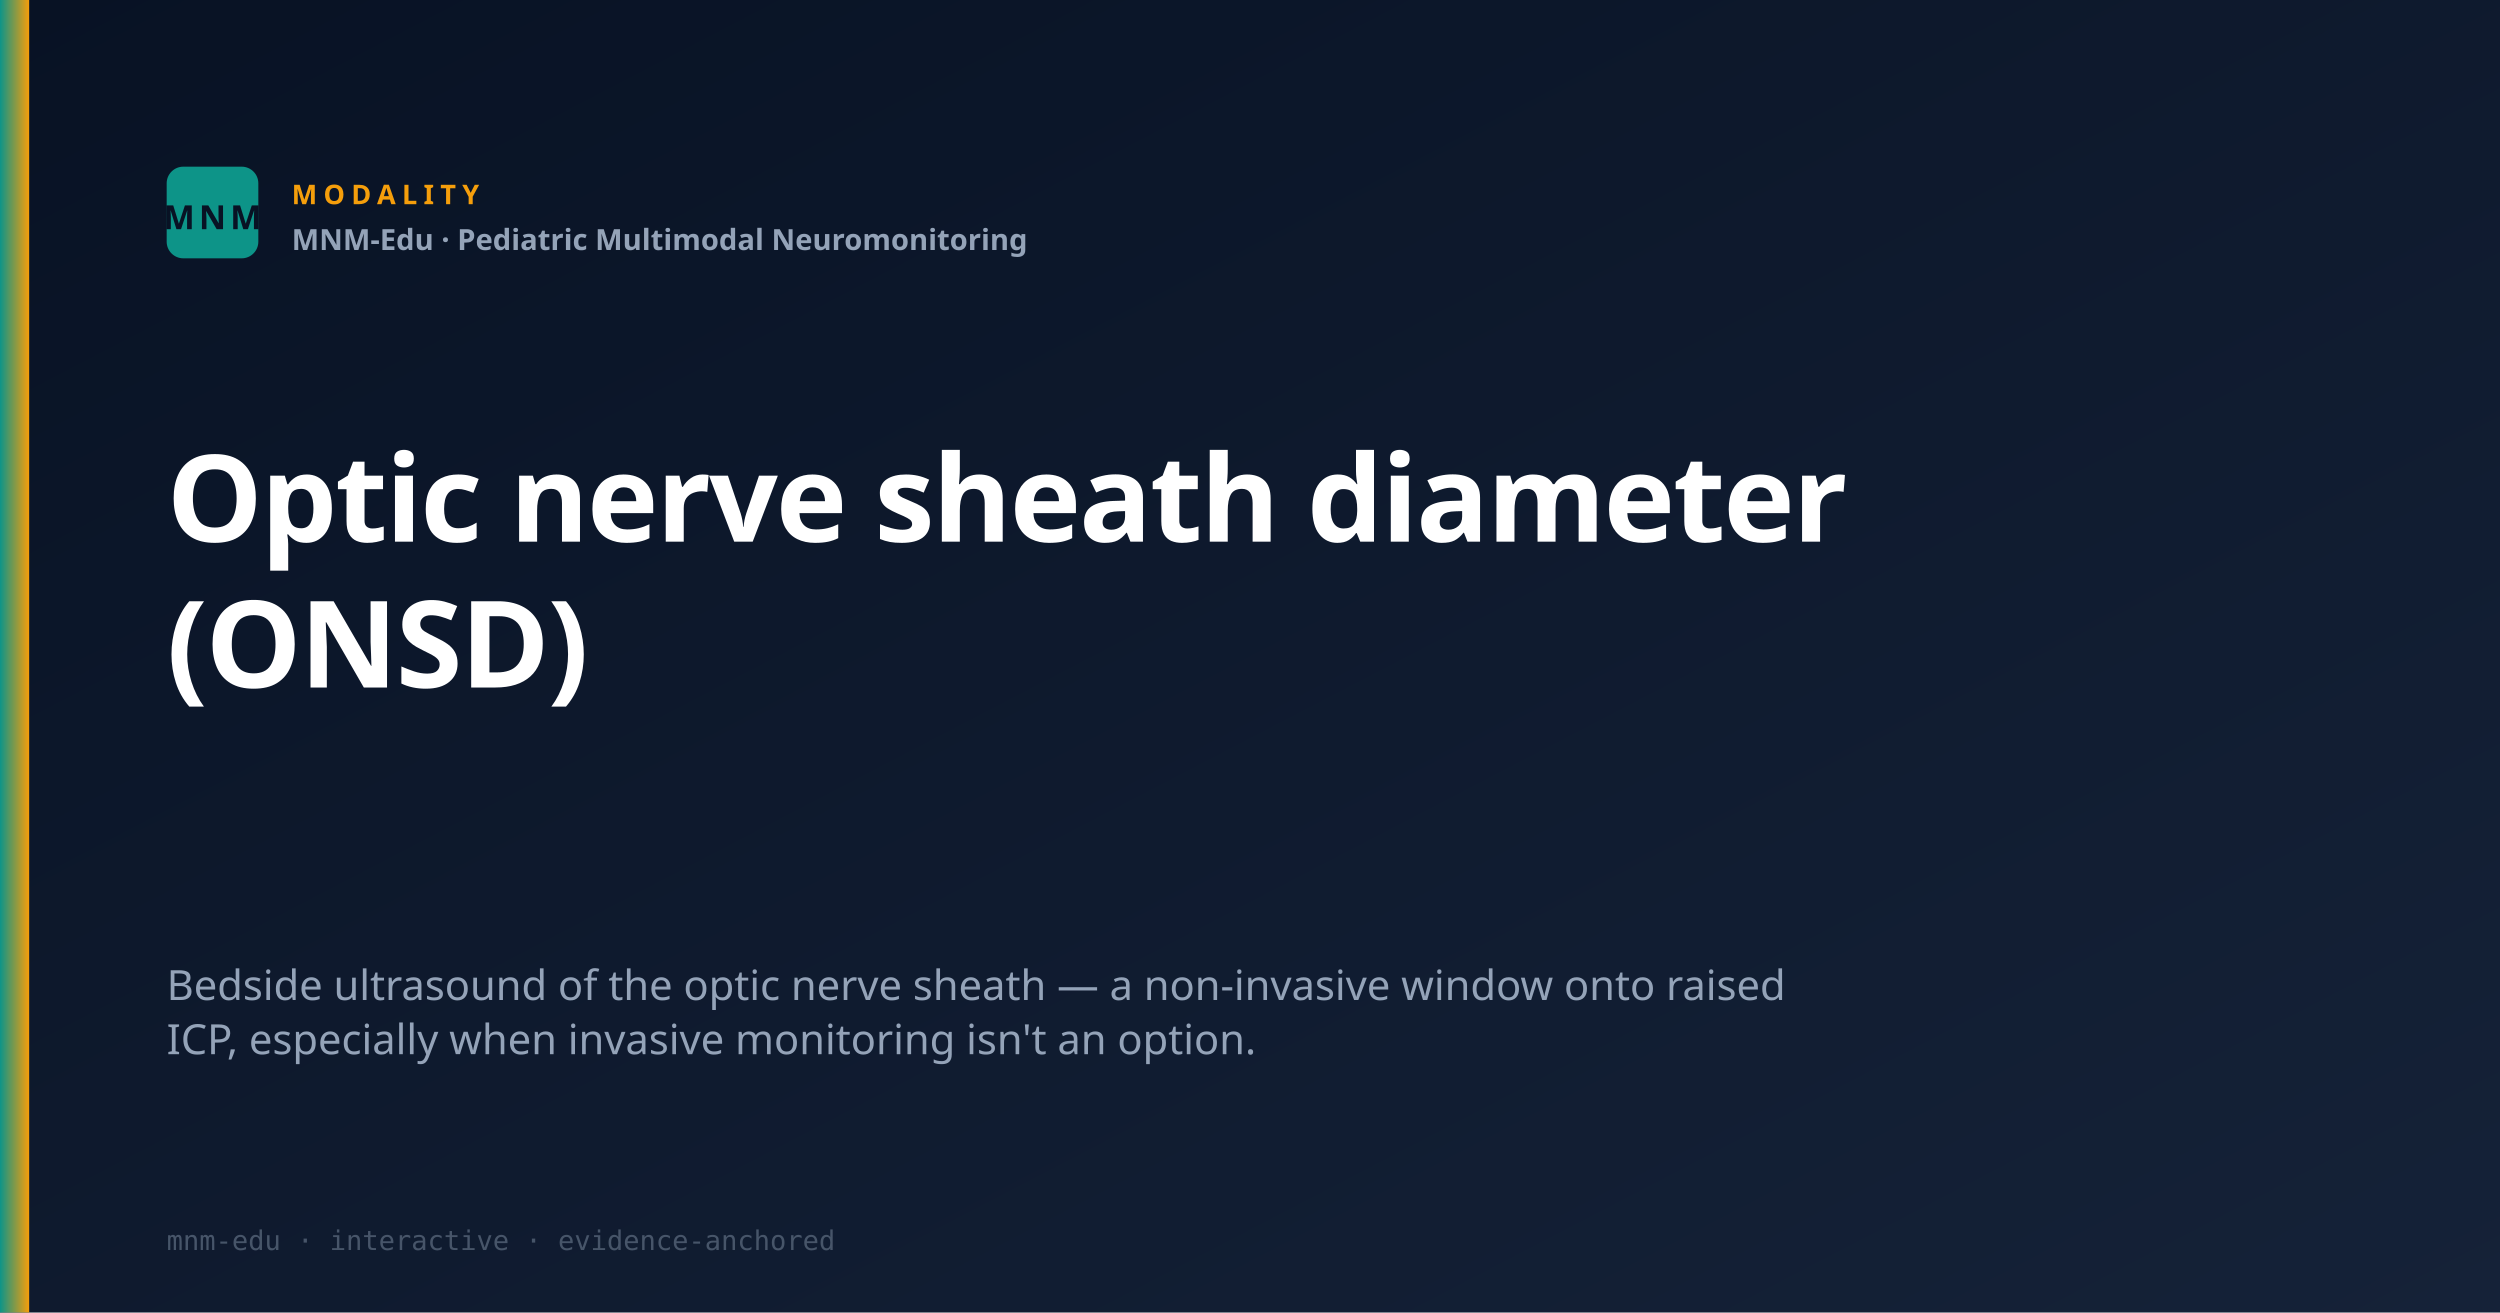
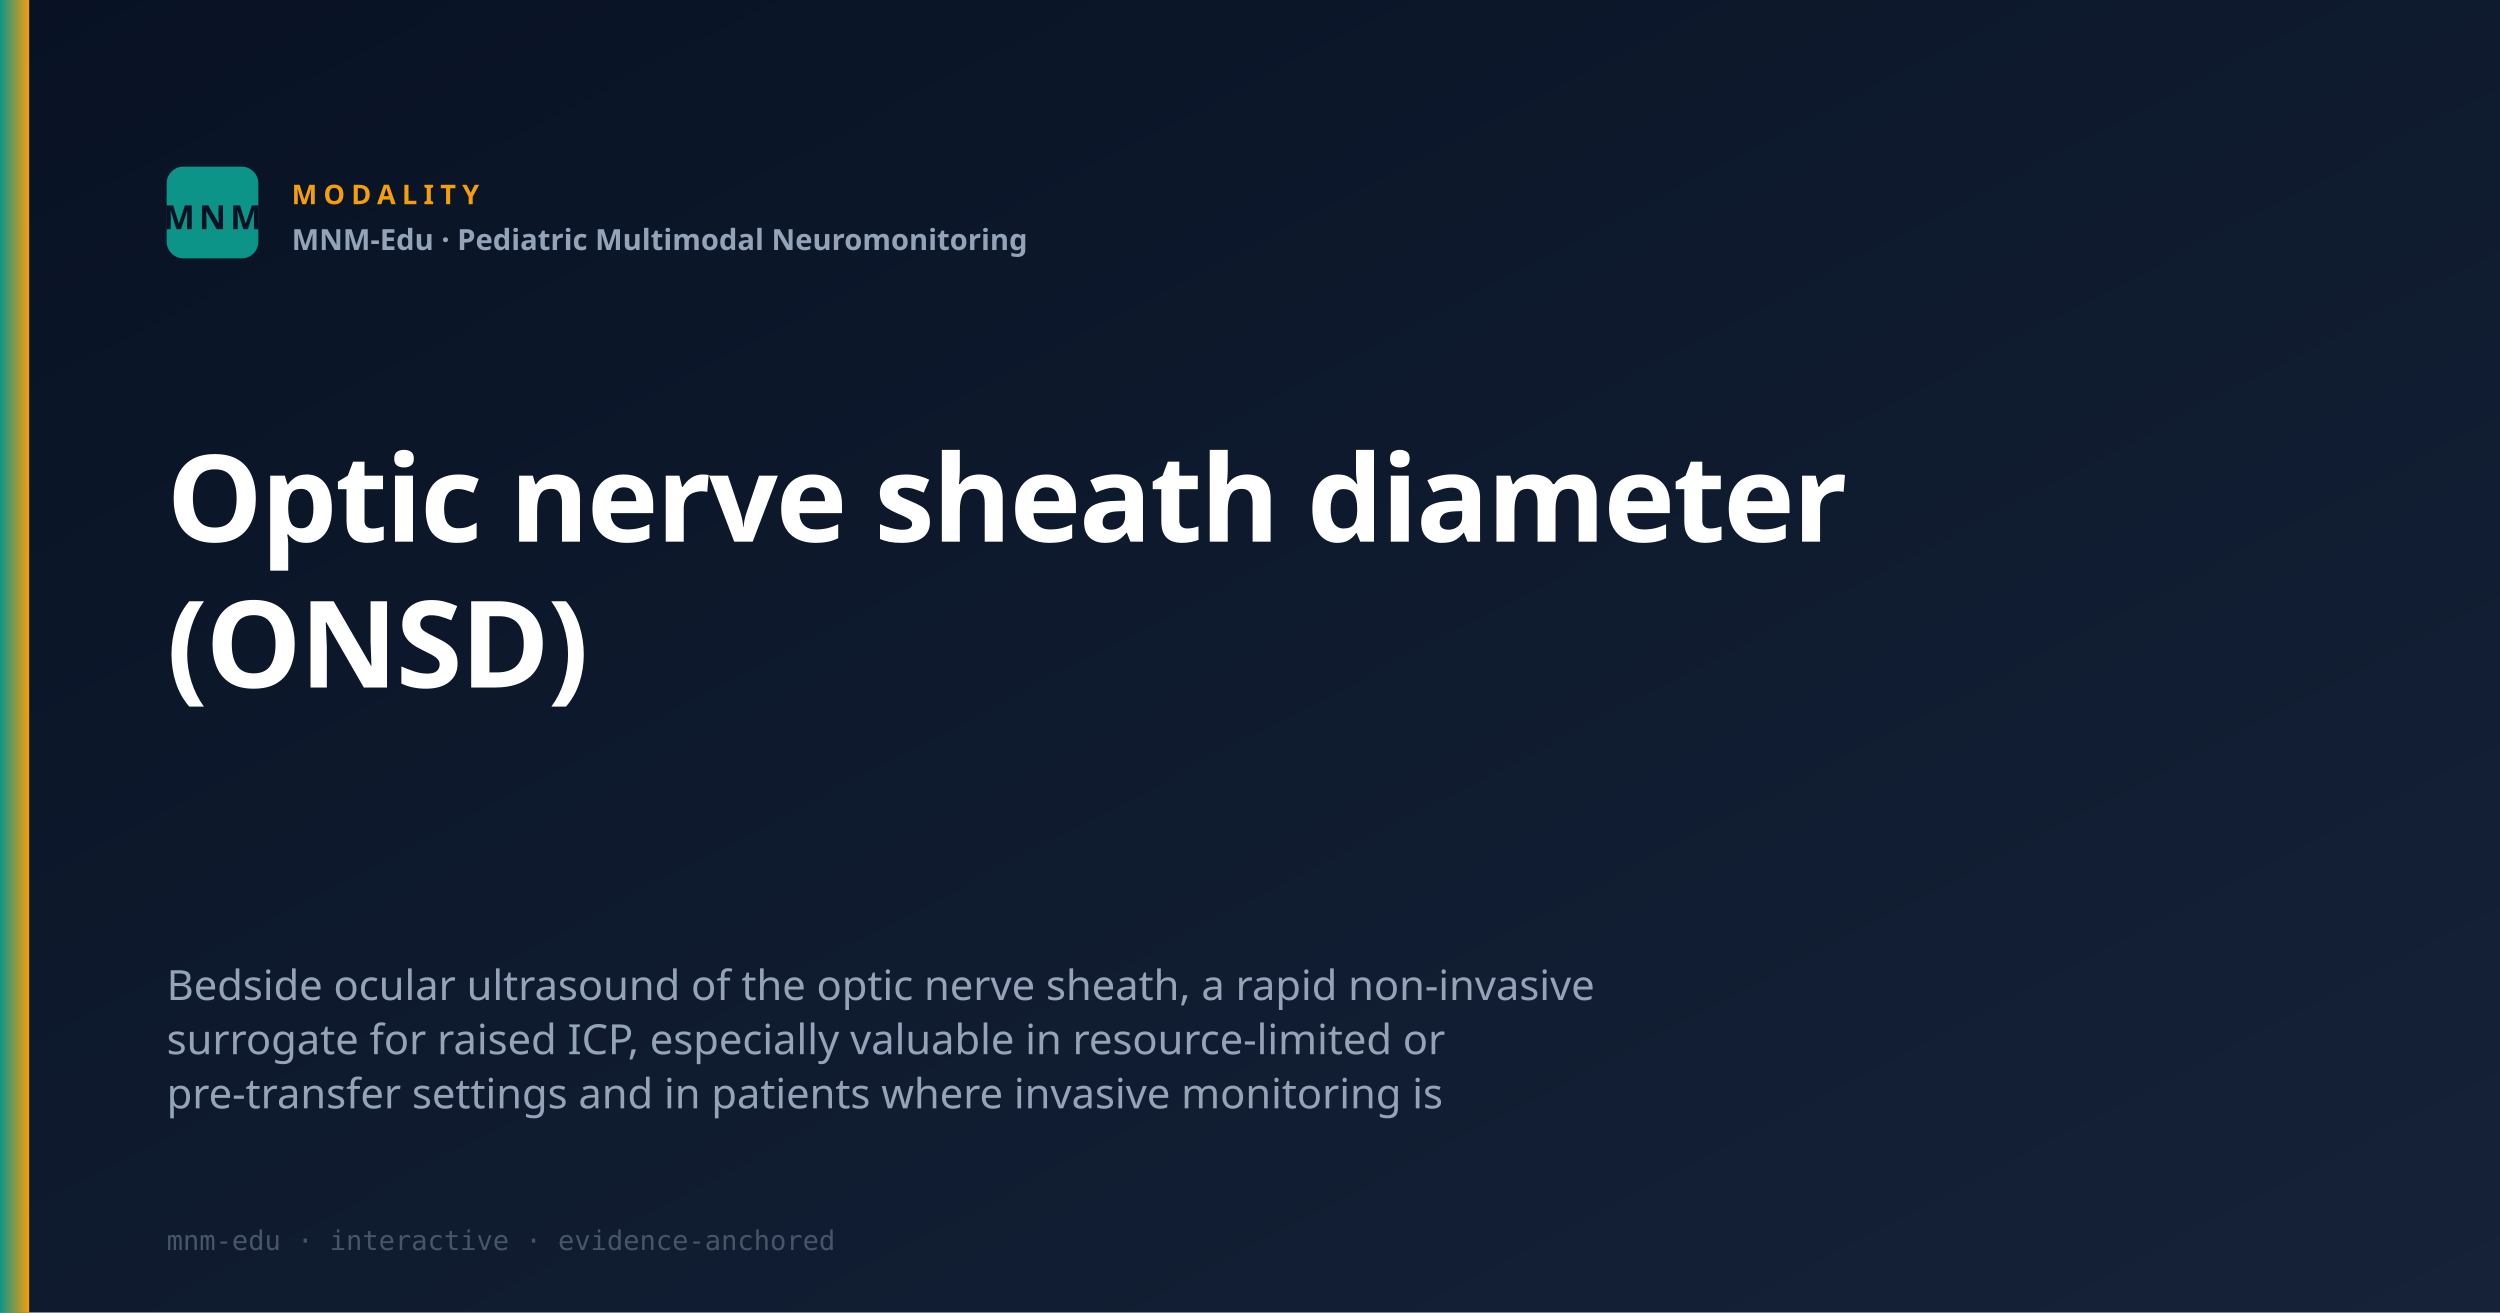
<svg xmlns="http://www.w3.org/2000/svg" viewBox="0 0 1200 630" width="1200" height="630">
  <defs>
    <linearGradient id="bg" x1="0" y1="0" x2="1" y2="1">
      <stop offset="0%" stop-color="#081224" />
      <stop offset="100%" stop-color="#152238" />
    </linearGradient>
    <linearGradient id="accent" x1="0" y1="0" x2="1" y2="0">
      <stop offset="0%" stop-color="#0D9488" />
      <stop offset="100%" stop-color="#F59E0B" />
    </linearGradient>
  </defs>
  <rect width="1200" height="630" fill="url(#bg)" />
  <rect x="0" y="0" width="14" height="630" fill="url(#accent)" />
  <g transform="translate(80, 80)">
    <rect width="44" height="44" rx="8" fill="#0D9488" />
    <text x="22" y="30" text-anchor="middle" font-family="Segoe UI, sans-serif" font-size="16" font-weight="700" fill="#081224" letter-spacing="2">MNM</text>
  </g>
  <text x="140" y="98" font-family="Segoe UI, sans-serif" font-size="13" font-weight="700" fill="#F59E0B" letter-spacing="3">MODALITY</text>
  <text x="140" y="120" font-family="Segoe UI, sans-serif" font-size="14" font-weight="600" fill="#94A3B8">MNM-Edu · Pediatric Multimodal Neuromonitoring</text>
  <text x="80" y="260" font-family="Segoe UI, sans-serif" font-size="58" font-weight="700" fill="#FFFFFF" letter-spacing="-1">Optic nerve sheath diameter</text>
  <text x="80" y="330" font-family="Segoe UI, sans-serif" font-size="58" font-weight="700" fill="#FFFFFF" letter-spacing="-1">(ONSD)</text>
-   <text x="80" y="480" font-family="Segoe UI, sans-serif" font-size="20" font-weight="500" fill="#94A3B8">Bedside ultrasound of the optic nerve sheath — a non-invasive window onto raised</text>
-   <text x="80" y="506" font-family="Segoe UI, sans-serif" font-size="20" font-weight="500" fill="#94A3B8">ICP, especially when invasive monitoring isn't an option.</text>
+   <text x="80" y="480" font-family="Segoe UI, sans-serif" font-size="20" font-weight="500" fill="#94A3B8">Bedside ocular ultrasound of the optic nerve sheath, a rapid non-invasive</text>
+   <text x="80" y="506" font-family="Segoe UI, sans-serif" font-size="20" font-weight="500" fill="#94A3B8">surrogate for raised ICP, especially valuable in resource-limited or</text>
+   <text x="80" y="532" font-family="Segoe UI, sans-serif" font-size="20" font-weight="500" fill="#94A3B8">pre-transfer settings and in patients where invasive monitoring is</text>
  <text x="80" y="600" font-family="Consolas, monospace" font-size="13" fill="#475569">mnm-edu · interactive · evidence-anchored</text>
</svg>
